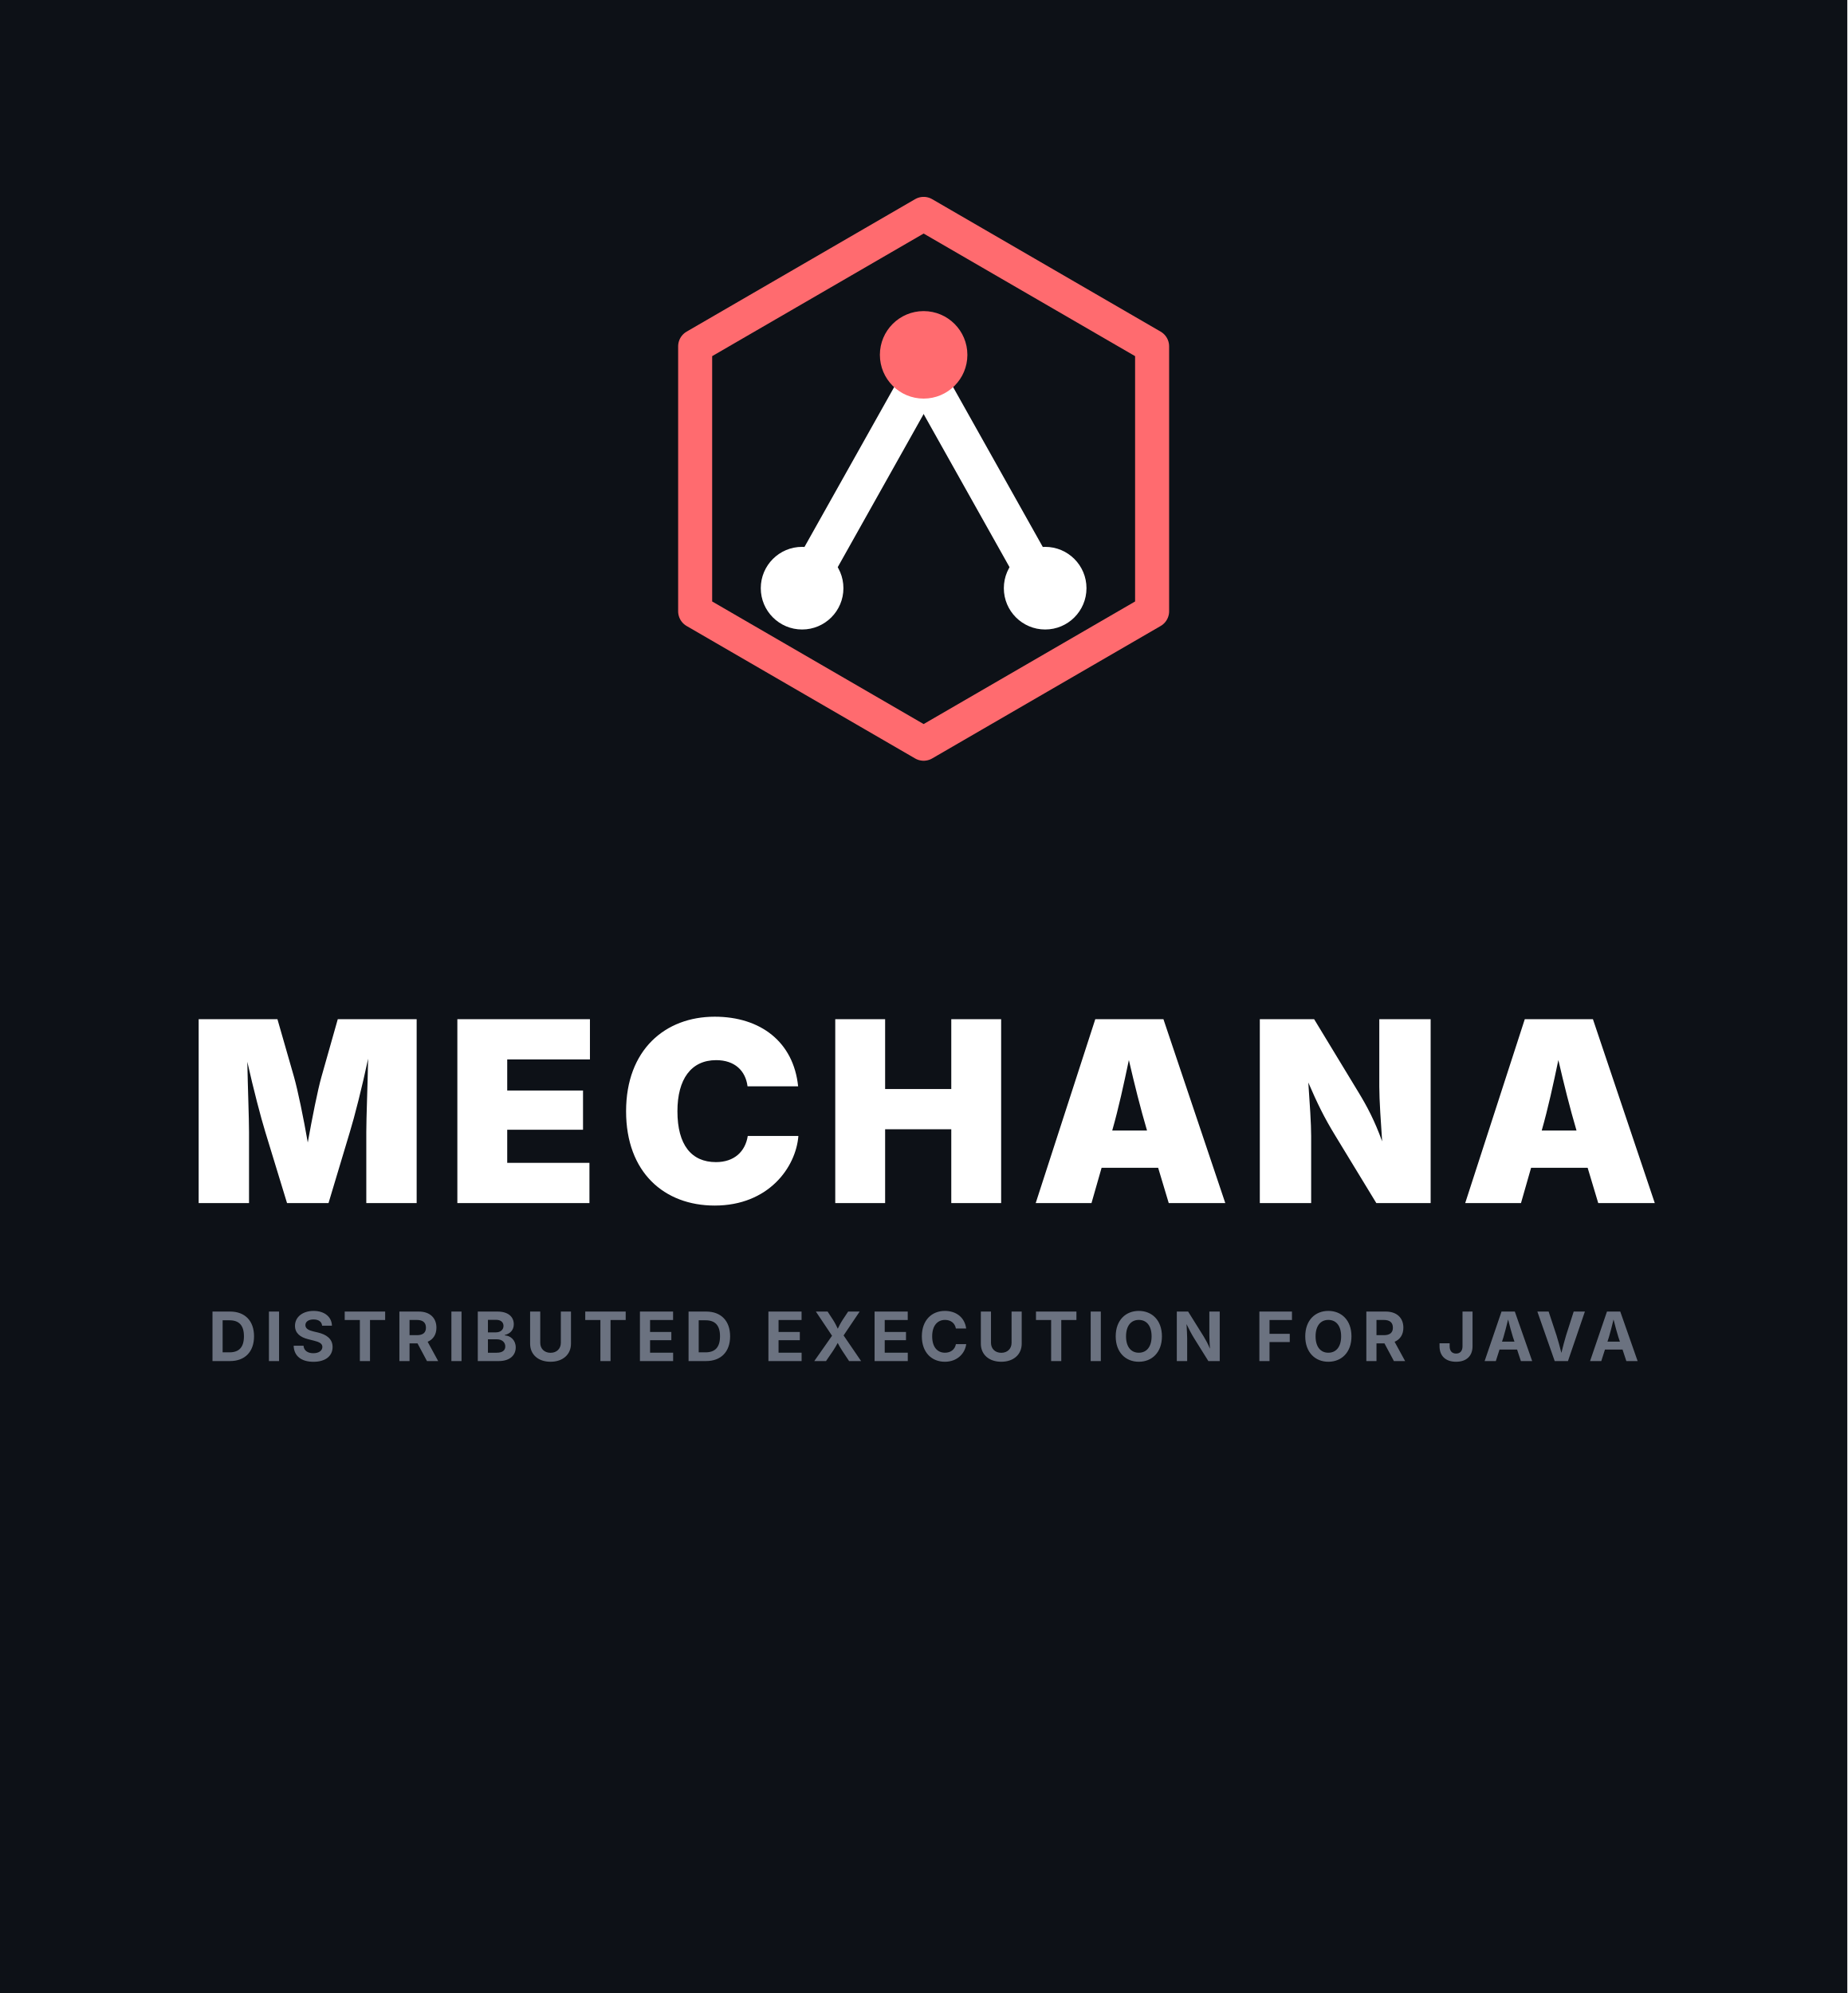
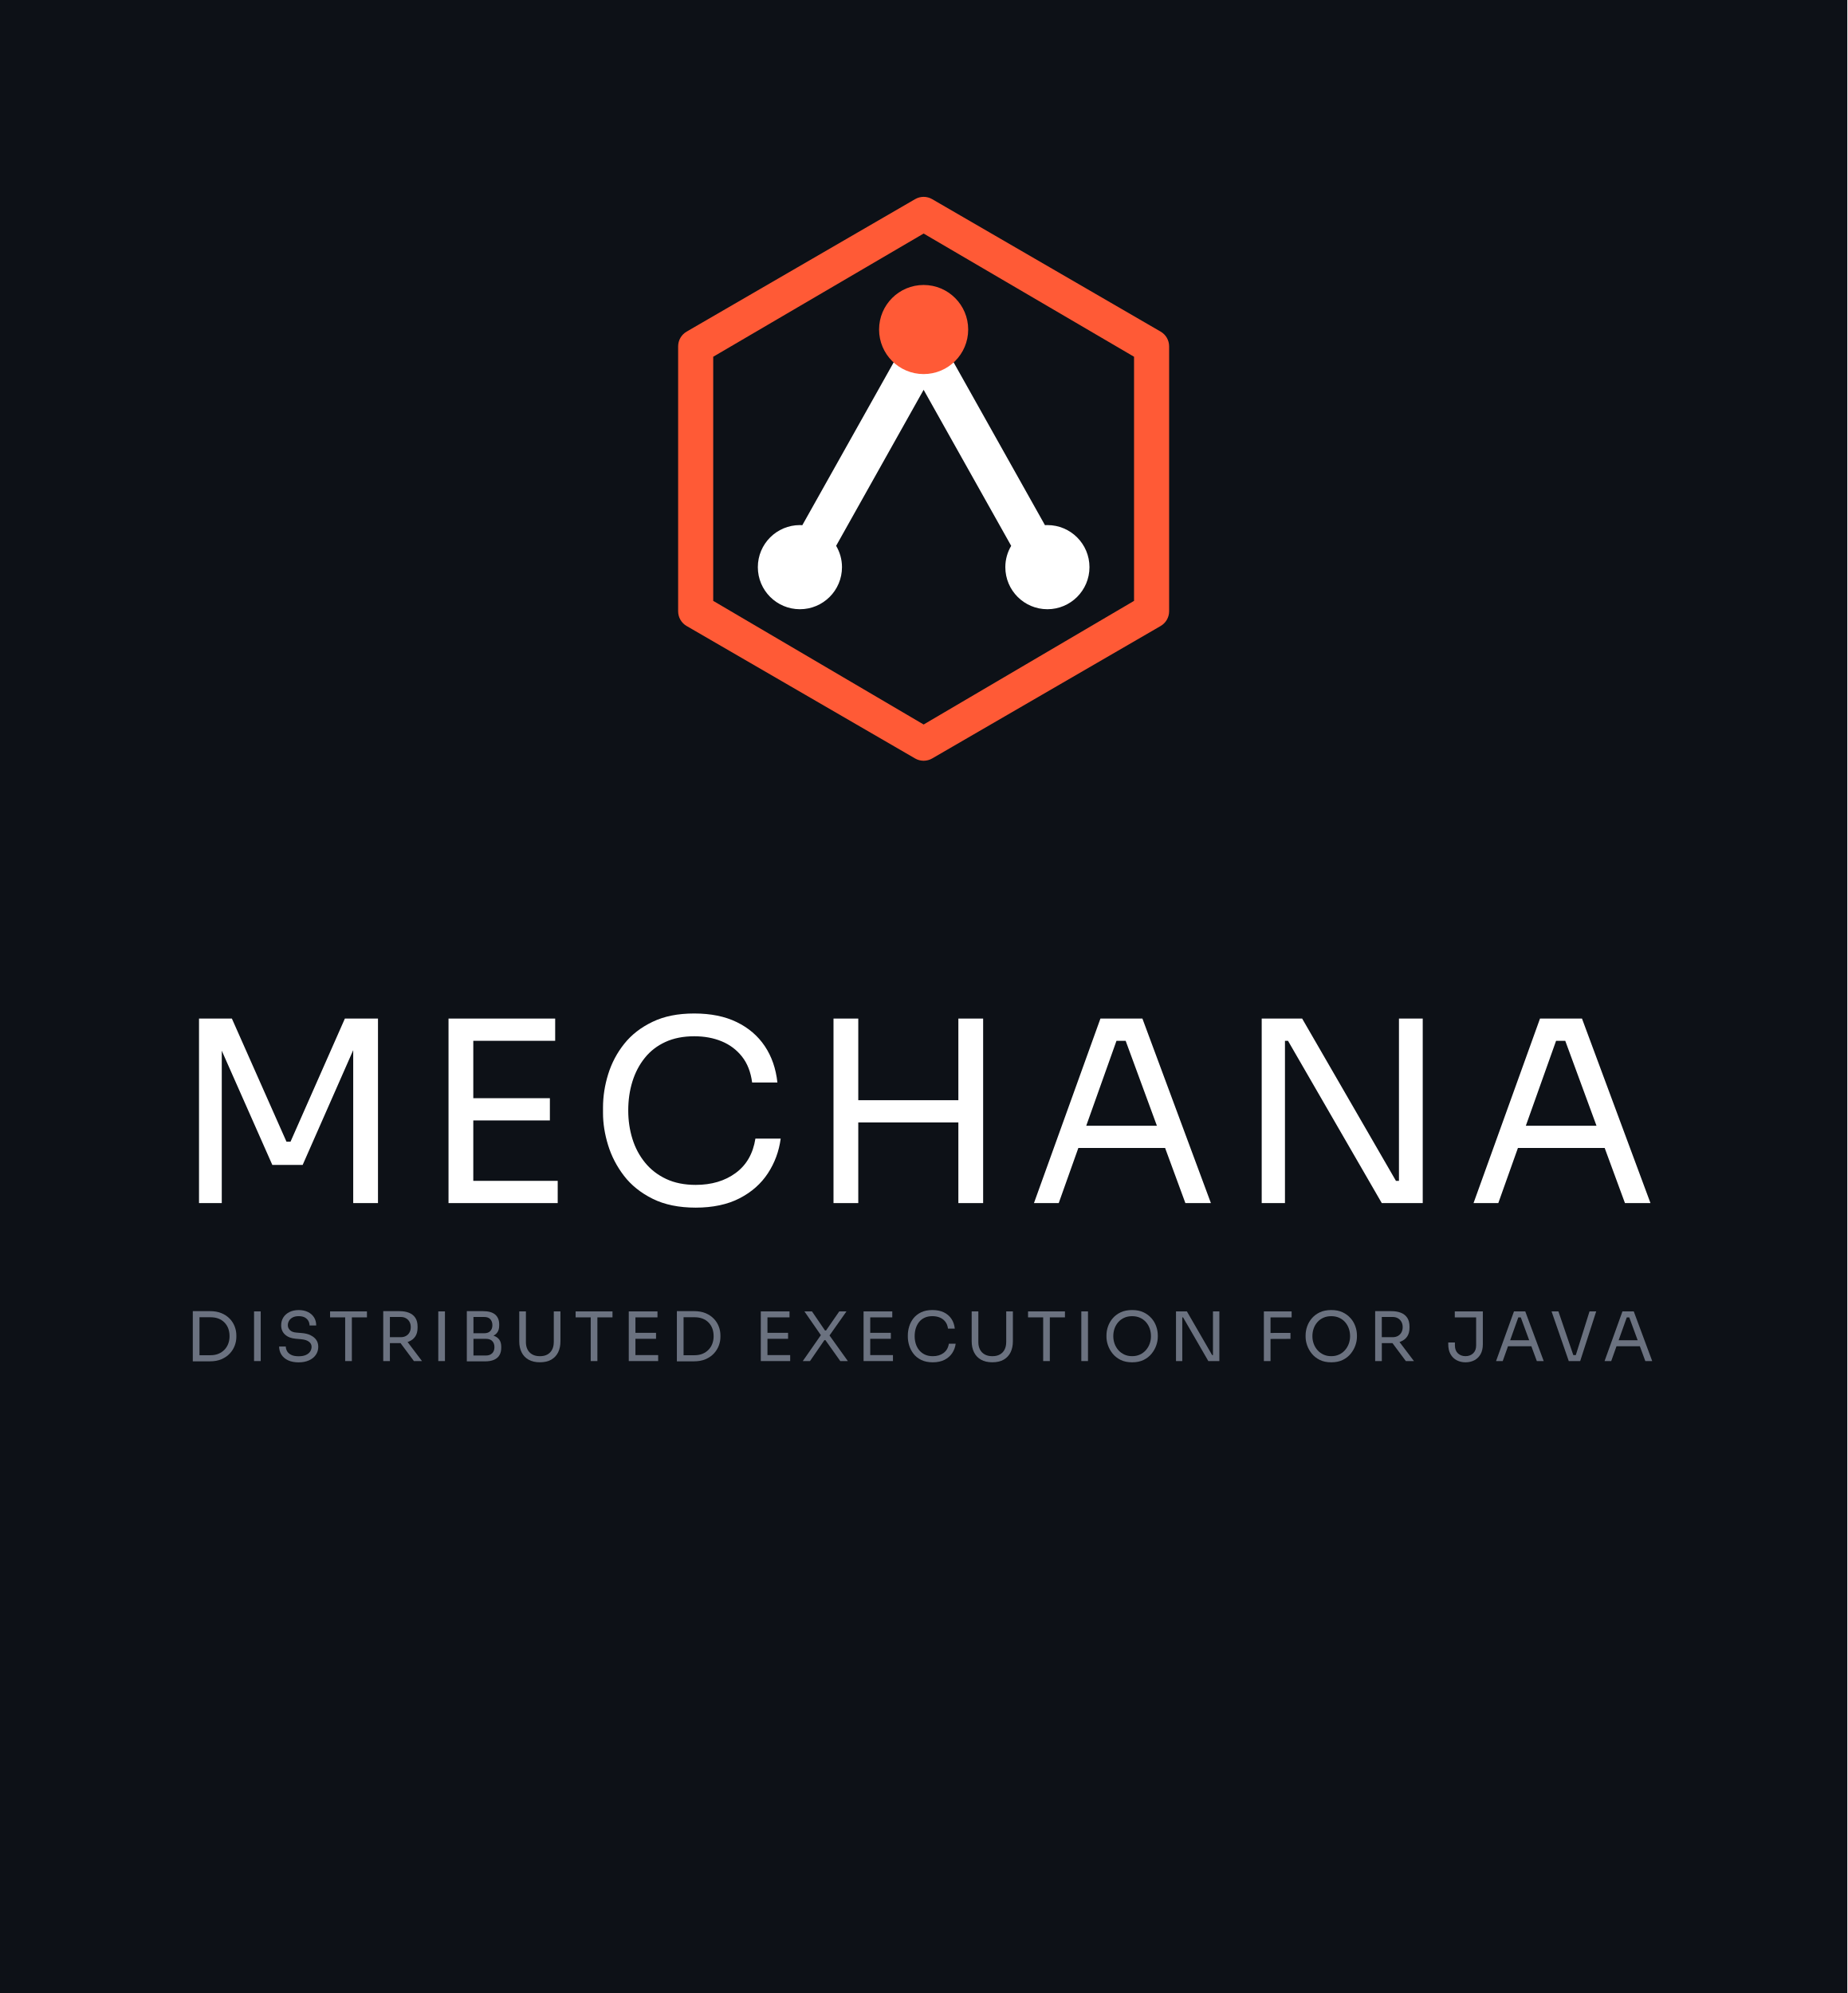
- <svg xmlns="http://www.w3.org/2000/svg" viewBox="0 0 760 820" role="img" aria-labelledby="title desc">
-   <rect width="760" height="820" fill="#0D1117" />
-   <g transform="translate(252 70)">
-     <path d="M128 18 L222 72.5 L222 181.5 L128 236 L34 181.5 L34 72.5 Z" fill="none" stroke="#FF6B6F" stroke-width="14" stroke-linejoin="round" />
-     <path d="M128 84 L82 166" fill="none" stroke="#FFFFFF" stroke-width="16" stroke-linecap="round" />
-     <path d="M128 84 L174 166" fill="none" stroke="#FFFFFF" stroke-width="16" stroke-linecap="round" />
-     <circle cx="128" cy="76" r="18" fill="#FF6B6F" />
-     <circle cx="78" cy="172" r="17" fill="#FFFFFF" />
-     <circle cx="178" cy="172" r="17" fill="#FFFFFF" />
+ <svg xmlns="http://www.w3.org/2000/svg" id="Layer_1" version="1.1" viewBox="0 0 760 820">
+   <defs>
+     <style>
+       .st0 {
+         fill: #fff;
+       }
+ 
+       .st1 {
+         fill: #ff5a36;
+       }
+ 
+       .st2 {
+         fill: #6b7280;
+       }
+ 
+       .st3 {
+         fill: #0d1117;
+       }
+     </style>
+   </defs>
+   <rect class="st3" width="760" height="820" />
+   <g>
+     <g>
+       <polygon class="st0" points="119.53 469.73 117.86 469.73 95.4 419.08 81.88 419.08 81.88 495 91.24 495 91.24 432.3 112.04 479.3 124.52 479.3 145.32 432.07 145.32 495 155.51 495 155.51 419.08 141.89 419.08 119.53 469.73" />
+       <polygon class="st0" points="194.72 460.99 226.23 460.99 226.23 451.84 194.72 451.84 194.72 428.23 228.41 428.23 228.41 419.08 194.72 419.08 192.64 419.08 184.53 419.08 184.53 495 192.64 495 194.72 495 229.45 495 229.45 485.85 194.72 485.85 194.72 460.99" />
+       <path class="st0" d="M302.67,482.62c-4.44,3.26-9.92,4.89-16.43,4.89-4.65,0-8.7-.81-12.17-2.44s-6.36-3.86-8.68-6.71c-2.32-2.84-4.06-6.1-5.2-9.78-1.14-3.67-1.72-7.56-1.72-11.65,0-4.3.57-8.28,1.72-11.96,1.14-3.67,2.84-6.92,5.1-9.72,2.25-2.81,5.08-4.99,8.48-6.55,3.4-1.56,7.35-2.34,11.86-2.34,4.16,0,7.92.69,11.28,2.08,3.36,1.39,6.15,3.48,8.37,6.29s3.6,6.36,4.16,10.66h10.4c-.62-5.75-2.36-10.75-5.2-14.98-2.84-4.23-6.69-7.52-11.54-9.88-4.85-2.36-10.68-3.54-17.47-3.54s-12.38,1.14-17.16,3.43-8.67,5.3-11.65,9.05c-2.98,3.74-5.18,7.9-6.6,12.48-1.42,4.58-2.13,9.15-2.13,13.73v2.29c0,4.23.69,8.62,2.08,13.16s3.57,8.75,6.55,12.64c2.98,3.88,6.92,7.04,11.8,9.46,4.89,2.43,10.8,3.64,17.73,3.64s13.09-1.28,18.04-3.85c4.96-2.56,8.84-6,11.65-10.3s4.56-9.05,5.25-14.25h-10.4c-.97,6.17-3.68,10.89-8.11,14.14h0Z" />
+       <polygon class="st0" points="394.29 452.67 353.11 452.67 353.11 419.08 342.92 419.08 342.92 495 353.11 495 353.11 461.82 394.29 461.82 394.29 495 404.48 495 404.48 419.08 394.29 419.08 394.29 452.67" />
+       <path class="st0" d="M452.74,419.08l-27.35,75.92h10.19l8.07-22.67h35.7l8.34,22.67h10.5l-28.18-75.92h-17.27ZM446.9,463.18l12.44-34.94h3.78l12.85,34.94h-29.07Z" />
+       <polygon class="st0" points="575.56 485.85 574.32 485.85 535.73 419.08 519.09 419.08 519.09 495 528.66 495 528.66 428.23 529.91 428.23 568.49 495 585.34 495 585.34 419.08 575.56 419.08 575.56 485.85" />
+       <path class="st0" d="M668.54,495h10.5l-28.18-75.92h-17.27l-27.35,75.92h10.19l8.07-22.67h35.7l8.34,22.67h0ZM627.76,463.18l12.44-34.94h3.78l12.85,34.94h-29.07Z" />
+     </g>
+     <g>
+       <path class="st2" d="M94.54,542.6c-.91-.96-2.04-1.73-3.4-2.3s-2.97-.85-4.82-.85h-7v20.66h7c1.85,0,3.45-.29,4.82-.88,1.36-.59,2.5-1.37,3.4-2.34.91-.97,1.58-2.05,2.03-3.25.45-1.19.67-2.39.67-3.58v-.62c0-1.23-.22-2.44-.67-3.63s-1.12-2.26-2.03-3.22h0ZM93.91,552.83c-.35.95-.87,1.78-1.55,2.49-.68.71-1.5,1.26-2.46,1.67-.96.4-2.06.6-3.29.6h-4.54v-15.62h4.54c1.23,0,2.33.19,3.29.56s1.78.91,2.46,1.61,1.2,1.52,1.55,2.46c.35.94.53,1.99.53,3.15s-.18,2.13-.53,3.08Z" />
+       <rect class="st2" x="104.52" y="539.56" width="2.74" height="20.44" />
+       <path class="st2" d="M127.77,549.35c-1.02-.48-2.23-.77-3.63-.88l-2.27-.2c-1.14-.09-2-.43-2.58-1.01s-.87-1.24-.87-1.99c0-.65.16-1.26.49-1.83.33-.57.82-1.03,1.48-1.39.66-.35,1.5-.53,2.51-.53s1.89.19,2.55.56c.65.37,1.13.85,1.44,1.43.31.58.46,1.2.46,1.85h2.74c0-1.31-.3-2.43-.91-3.37s-1.45-1.68-2.53-2.2-2.33-.78-3.75-.78-2.7.27-3.78.8c-1.08.53-1.93,1.26-2.53,2.2s-.91,2.03-.91,3.28c0,1.59.54,2.87,1.62,3.84,1.08.97,2.53,1.53,4.34,1.68l2.27.2c1.4.13,2.46.47,3.19,1.02.73.55,1.09,1.25,1.09,2.09,0,.69-.19,1.33-.56,1.92s-.95,1.06-1.74,1.43c-.78.36-1.79.55-3.02.55-1.33,0-2.38-.21-3.15-.62-.77-.41-1.33-.92-1.65-1.54s-.49-1.23-.49-1.85h-2.74c0,1.25.32,2.37.95,3.36s1.55,1.76,2.74,2.32c1.19.56,2.64.84,4.34.84,1.6,0,3.01-.27,4.23-.81,1.21-.54,2.16-1.3,2.83-2.27.67-.97,1.01-2.08,1.01-3.33,0-1.1-.28-2.05-.83-2.84-.55-.79-1.33-1.43-2.35-1.9v-.03Z" />
+       <polygon class="st2" points="135.8 542.02 142.01 542.02 142.01 560 144.76 560 144.76 542.02 150.97 542.02 150.97 539.56 135.8 539.56 135.8 542.02" />
+       <path class="st2" d="M168.26,551.94c1.11-.45,1.98-1.14,2.6-2.07s.94-2.14.94-3.61v-.45c0-1.47-.31-2.68-.92-3.61-.62-.93-1.48-1.62-2.6-2.07s-2.43-.67-3.92-.67h-6.69v20.55h2.74v-7.39h3.95c.14,0,.28-.01.42-.02l5.52,7.41h3.33l-5.95-7.86c.2-.06.4-.12.59-.2h-.01ZM160.41,541.86h4.45c.86,0,1.6.18,2.21.55.62.36,1.09.86,1.43,1.48.34.63.5,1.34.5,2.14s-.17,1.52-.5,2.14c-.34.63-.81,1.12-1.43,1.47-.62.36-1.35.53-2.21.53h-4.45v-8.32h0Z" />
+       <rect class="st2" x="180.32" y="539.56" width="2.74" height="20.44" />
+       <path class="st2" d="M203.03,549.54c.61-.31,1.11-.71,1.51-1.23.56-.74.84-1.73.84-2.98v-.39c0-1.77-.55-3.13-1.65-4.07-1.1-.94-2.77-1.41-5.01-1.41h-6.66v20.66h7.5c1.49,0,2.73-.22,3.72-.66s1.73-1.07,2.21-1.9c.48-.83.73-1.84.73-3.04v-.39c0-1.27-.29-2.27-.85-3.01-.57-.73-1.34-1.26-2.33-1.57h0ZM199.19,541.86c1.16,0,2.01.31,2.56.94s.83,1.43.83,2.42-.28,1.77-.83,2.39-1.4.94-2.56.94h-4.4v-6.69h4.4ZM202.5,556.77c-.61.63-1.46.94-2.56.94h-5.15v-6.86h5.15c1.12,0,1.98.3,2.58.91s.9,1.44.9,2.51-.3,1.88-.91,2.51h0Z" />
+       <path class="st2" d="M227.83,552.22c0,1.16-.22,2.17-.66,3.04s-1.08,1.54-1.93,2.02c-.85.48-1.89.71-3.12.71s-2.28-.24-3.14-.73-1.51-1.16-1.95-2.03c-.44-.87-.66-1.87-.66-3.01v-12.66h-2.74v12.32c0,1.72.32,3.22.97,4.52.64,1.3,1.6,2.31,2.86,3.02,1.26.72,2.81,1.08,4.66,1.08s3.43-.36,4.68-1.08c1.25-.72,2.19-1.73,2.83-3.02.63-1.3.95-2.8.95-4.52v-12.32h-2.74v12.66h0Z" />
+       <polygon class="st2" points="236.82 542.02 243.03 542.02 243.03 560 245.78 560 245.78 542.02 251.99 542.02 251.99 539.56 236.82 539.56 236.82 542.02" />
+       <polygon class="st2" points="261.43 550.84 269.91 550.84 269.91 548.38 261.43 548.38 261.43 542.02 270.5 542.02 270.5 539.56 261.43 539.56 260.87 539.56 258.69 539.56 258.69 560 260.87 560 261.43 560 270.78 560 270.78 557.54 261.43 557.54 261.43 550.84" />
+       <path class="st2" d="M293.7,542.6c-.91-.96-2.04-1.73-3.4-2.3s-2.97-.85-4.82-.85h-7v20.66h7c1.85,0,3.45-.29,4.82-.88,1.36-.59,2.5-1.37,3.4-2.34.91-.97,1.58-2.05,2.03-3.25.45-1.19.67-2.39.67-3.58v-.62c0-1.23-.22-2.44-.67-3.63s-1.12-2.26-2.03-3.22h0ZM293.07,552.83c-.35.95-.87,1.78-1.55,2.49-.68.71-1.5,1.26-2.46,1.67-.96.4-2.06.6-3.29.6h-4.54v-15.62h4.54c1.23,0,2.33.19,3.29.56.96.37,1.78.91,2.46,1.61s1.2,1.52,1.55,2.46c.35.94.53,1.99.53,3.15s-.18,2.13-.53,3.08Z" />
+       <polygon class="st2" points="315.75 550.84 324.23 550.84 324.23 548.38 315.75 548.38 315.75 542.02 324.82 542.02 324.82 539.56 315.75 539.56 315.19 539.56 313.01 539.56 313.01 560 315.19 560 315.75 560 325.1 560 325.1 557.54 315.75 557.54 315.75 550.84" />
+       <polygon class="st2" points="348.26 539.56 345.29 539.56 339.86 547.4 339.41 547.4 334.06 539.56 330.95 539.56 337.72 549.33 330.28 560 333.25 560 339.16 551.4 339.61 551.4 345.71 560 348.82 560 341.28 549.46 348.26 539.56" />
+       <polygon class="st2" points="358.03 550.84 366.51 550.84 366.51 548.38 358.03 548.38 358.03 542.02 367.1 542.02 367.1 539.56 358.03 539.56 357.47 539.56 355.29 539.56 355.29 560 357.47 560 358.03 560 367.38 560 367.38 557.54 358.03 557.54 358.03 550.84" />
+       <path class="st2" d="M388.21,556.67c-1.19.88-2.67,1.32-4.42,1.32-1.25,0-2.34-.22-3.28-.66-.93-.44-1.71-1.04-2.34-1.81-.63-.76-1.09-1.64-1.4-2.63s-.46-2.03-.46-3.14.15-2.23.46-3.22.77-1.86,1.37-2.62c.61-.76,1.37-1.34,2.28-1.76s1.98-.63,3.19-.63c1.12,0,2.13.19,3.04.56s1.66.94,2.25,1.69c.6.76.97,1.71,1.12,2.87h2.8c-.17-1.55-.63-2.89-1.4-4.03s-1.8-2.03-3.11-2.66-2.87-.95-4.7-.95-3.33.31-4.62.92-2.33,1.43-3.14,2.44c-.8,1.01-1.4,2.13-1.78,3.36s-.57,2.46-.57,3.7v.62c0,1.14.19,2.32.56,3.54s.96,2.36,1.76,3.4c.8,1.05,1.86,1.9,3.18,2.55,1.32.65,2.91.98,4.77.98s3.52-.35,4.86-1.04c1.33-.69,2.38-1.61,3.14-2.77s1.23-2.44,1.41-3.84h-2.8c-.26,1.66-.99,2.93-2.18,3.81h.01Z" />
+       <path class="st2" d="M413.97,552.22c0,1.16-.22,2.17-.66,3.04s-1.08,1.54-1.93,2.02c-.85.48-1.89.71-3.12.71s-2.28-.24-3.14-.73-1.51-1.16-1.95-2.03c-.44-.87-.66-1.87-.66-3.01v-12.66h-2.74v12.32c0,1.72.32,3.22.97,4.52.64,1.3,1.6,2.31,2.86,3.02,1.26.72,2.81,1.08,4.66,1.08s3.42-.36,4.68-1.08c1.25-.72,2.19-1.73,2.83-3.02.63-1.3.95-2.8.95-4.52v-12.32h-2.74v12.66h0Z" />
+       <polygon class="st2" points="422.96 542.02 429.18 542.02 429.18 560 431.92 560 431.92 542.02 438.14 542.02 438.14 539.56 422.96 539.56 422.96 542.02" />
+       <rect class="st2" x="444.88" y="539.56" width="2.74" height="20.44" />
+       <path class="st2" d="M473.72,542.37c-.88-1.02-1.97-1.83-3.29-2.45s-2.87-.92-4.66-.92-3.35.31-4.66.92c-1.32.62-2.41,1.43-3.29,2.45s-1.53,2.14-1.96,3.37-.64,2.46-.64,3.67v.62c0,1.12.21,2.29.63,3.5s1.06,2.35,1.92,3.42c.86,1.06,1.95,1.92,3.28,2.58,1.33.65,2.9.98,4.73.98s3.41-.33,4.73-.98c1.33-.65,2.42-1.51,3.28-2.58.86-1.06,1.5-2.2,1.92-3.42s.63-2.38.63-3.5v-.62c0-1.21-.21-2.44-.64-3.67-.43-1.23-1.08-2.36-1.96-3.37h-.02ZM473,552.85c-.35.98-.87,1.86-1.54,2.63-.67.78-1.49,1.39-2.45,1.83-.96.45-2.04.67-3.23.67s-2.27-.22-3.23-.67c-.96-.45-1.78-1.06-2.45-1.83s-1.19-1.65-1.54-2.63-.53-2.01-.53-3.09c0-1.14.18-2.2.53-3.19s.87-1.86,1.54-2.62,1.49-1.35,2.45-1.78c.96-.43,2.04-.64,3.23-.64s2.27.21,3.23.64,1.78,1.02,2.45,1.78,1.19,1.63,1.54,2.62.53,2.05.53,3.19-.18,2.11-.53,3.09Z" />
+       <polygon class="st2" points="499.04 557.54 498.7 557.54 488.31 539.56 483.83 539.56 483.83 560 486.41 560 486.41 542.02 486.74 542.02 497.13 560 501.67 560 501.67 539.56 499.04 539.56 499.04 557.54" />
+       <polygon class="st2" points="522.16 539.56 519.98 539.56 519.98 560 522.72 560 522.72 550.9 530.93 550.87 530.93 548.41 522.72 548.43 522.72 542.02 531.4 542.02 531.4 539.56 522.72 539.56 522.16 539.56" />
+       <path class="st2" d="M555.65,542.37c-.88-1.02-1.97-1.83-3.29-2.45s-2.87-.92-4.66-.92-3.35.31-4.66.92-2.41,1.43-3.29,2.45-1.53,2.14-1.96,3.37-.64,2.46-.64,3.67v.62c0,1.12.21,2.29.63,3.5s1.06,2.35,1.92,3.42c.86,1.06,1.95,1.92,3.28,2.58,1.32.65,2.9.98,4.73.98s3.41-.33,4.73-.98c1.33-.65,2.42-1.51,3.28-2.58.86-1.06,1.5-2.2,1.92-3.42.42-1.21.63-2.38.63-3.5v-.62c0-1.21-.21-2.44-.64-3.67s-1.08-2.36-1.96-3.37h-.02ZM554.92,552.85c-.35.98-.87,1.86-1.54,2.63-.67.78-1.49,1.39-2.45,1.83-.96.45-2.04.67-3.23.67s-2.27-.22-3.23-.67c-.96-.45-1.78-1.06-2.45-1.83s-1.19-1.65-1.54-2.63c-.36-.98-.53-2.01-.53-3.09,0-1.14.18-2.2.53-3.19.35-.99.87-1.86,1.54-2.62s1.49-1.35,2.45-1.78c.96-.43,2.04-.64,3.23-.64s2.27.21,3.23.64c.96.43,1.78,1.02,2.45,1.78s1.18,1.63,1.54,2.62c.35.99.53,2.05.53,3.19s-.18,2.11-.53,3.09Z" />
+       <path class="st2" d="M576.36,551.94c1.11-.45,1.98-1.14,2.6-2.07s.94-2.14.94-3.61v-.45c0-1.47-.31-2.68-.92-3.61-.62-.93-1.48-1.62-2.6-2.07s-2.43-.67-3.92-.67h-6.69v20.55h2.74v-7.39h3.95c.14,0,.28-.01.42-.02l5.52,7.41h3.33l-5.95-7.86c.2-.06.4-.12.59-.2h-.01ZM568.5,541.86h4.45c.86,0,1.6.18,2.21.55.62.36,1.09.86,1.43,1.48.34.63.5,1.34.5,2.14s-.17,1.52-.5,2.14c-.34.63-.81,1.12-1.43,1.47-.62.36-1.35.53-2.21.53h-4.45v-8.32h0Z" />
+       <path class="st2" d="M598.52,542.02h8.79v11.54c0,1.4-.41,2.49-1.23,3.26s-1.87,1.16-3.14,1.16-2.31-.39-3.13-1.16c-.82-.77-1.23-1.86-1.23-3.26v-1.2h-2.74v.7c0,1.64.31,3.02.94,4.12.62,1.1,1.48,1.93,2.56,2.49s2.29.84,3.61.84,2.55-.28,3.63-.84c1.07-.56,1.92-1.39,2.55-2.49.62-1.1.94-2.47.94-4.12v-13.5h-11.54v2.46h-.01Z" />
+       <path class="st2" d="M622.88,539.56l-7.37,20.44h2.74l2.17-6.1h9.61l2.25,6.1h2.83l-7.59-20.44h-4.65.01ZM621.31,551.43l3.35-9.41h1.02l3.46,9.41h-7.83Z" />
+       <polygon class="st2" points="648.32 557.54 647.29 557.54 641.16 539.56 638.34 539.56 645.42 560 650.12 560 656.71 539.56 653.96 539.56 648.32 557.54" />
+       <path class="st2" d="M676.92,560h2.83l-7.59-20.44h-4.65l-7.36,20.44h2.74l2.17-6.1h9.61l2.25,6.1h0ZM665.94,551.43l3.35-9.41h1.02l3.46,9.41h-7.83Z" />
+     </g>
+     <g>
+       <path d="M376.01,136.62s-.04.02-.06.04c.15-.08.31-.17.47-.24-.14.06-.27.13-.41.2h0Z" />
+       <path class="st0" d="M430.91,216.03c-.34,0-.66.03-.99.05l-42.6-75.94c-.06-.13-.13-.25-.21-.39-.09-.16-.19-.33-.3-.49-.3-.46-.64-.9-1.05-1.28-.25-.26-.53-.5-.81-.72h-.01c-.25-.2-.53-.38-.8-.54-.05-.04-.09-.06-.14-.09-.45-.25-.92-.46-1.38-.61-.16-.05-.34-.1-.5-.15-.35-.09-.69-.16-1.05-.2-.17-.02-.35-.04-.53-.05-.36-.03-.7-.03-1.04,0-.35.02-.67.06-1.01.12-.19.04-.39.08-.57.13-.16.05-.34.1-.51.15-.17.06-.36.12-.52.19s-.31.14-.46.21c-.16.07-.32.16-.47.24-.16.09-.31.18-.46.29-.2.13-.41.27-.59.44-.23.17-.45.38-.66.59-.43.42-.8.9-1.14,1.43-.07.11-.13.22-.2.35l-.02.04-42.8,76.29c-.33-.02-.66-.05-.99-.05-9.56,0-17.31,7.75-17.31,17.31s7.75,17.31,17.31,17.31,17.31-7.75,17.31-17.31c0-3.21-.89-6.2-2.41-8.78l36-64.19,36.02,64.2c-1.52,2.57-2.41,5.57-2.41,8.77,0,9.56,7.75,17.31,17.31,17.31s17.31-7.75,17.31-17.31-7.75-17.31-17.31-17.31h-.01Z" />
+       <path class="st1" d="M376.49,312.06l-94-54.5c-2.16-1.25-3.49-3.56-3.49-6.06v-109c0-2.5,1.33-4.8,3.49-6.06l94-54.5c2.17-1.26,4.85-1.26,7.02,0l94,54.5c2.16,1.25,3.49,3.56,3.49,6.06v109c0,2.5-1.33,4.8-3.49,6.06l-94,54.5c-1.09.63-2.3.94-3.51.94s-2.43-.31-3.51-.94h0ZM466.57,146.78l-86.57-50.69-86.57,50.69v100.44l86.57,50.87,86.57-50.87v-100.44Z" />
+       <circle class="st1" cx="380" cy="135.58" r="18.33" />
+     </g>
  </g>
-   <text x="380" y="495" text-anchor="middle" fill="#FFFFFF" font-family="Sora, Inter, Arial, Helvetica, sans-serif" font-size="104" font-weight="850" letter-spacing="7">MECHANA</text>
-   <text x="380" y="560" text-anchor="middle" fill="#6B7280" font-family="Sora, Inter, Arial, Helvetica, sans-serif" font-size="28" font-weight="650" letter-spacing="3">DISTRIBUTED EXECUTION FOR JAVA</text>
</svg>
